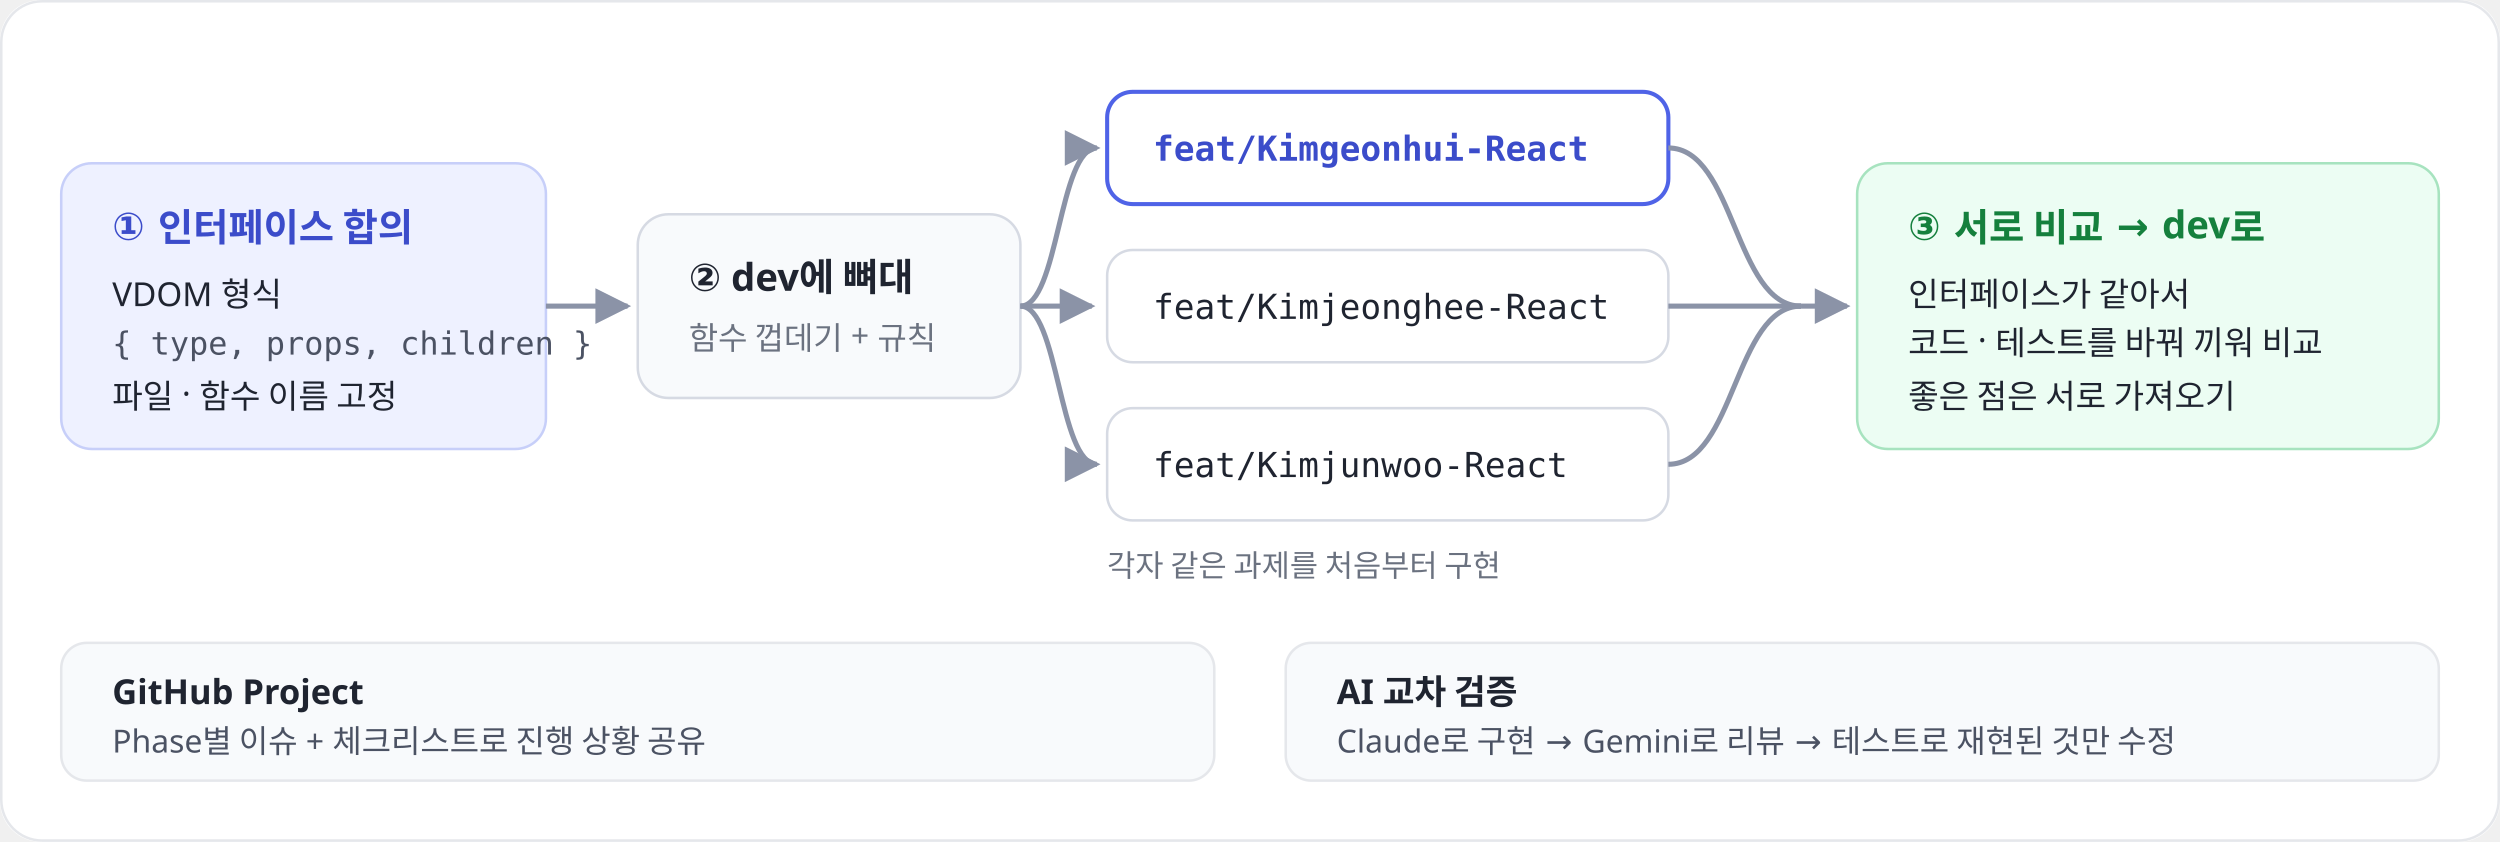
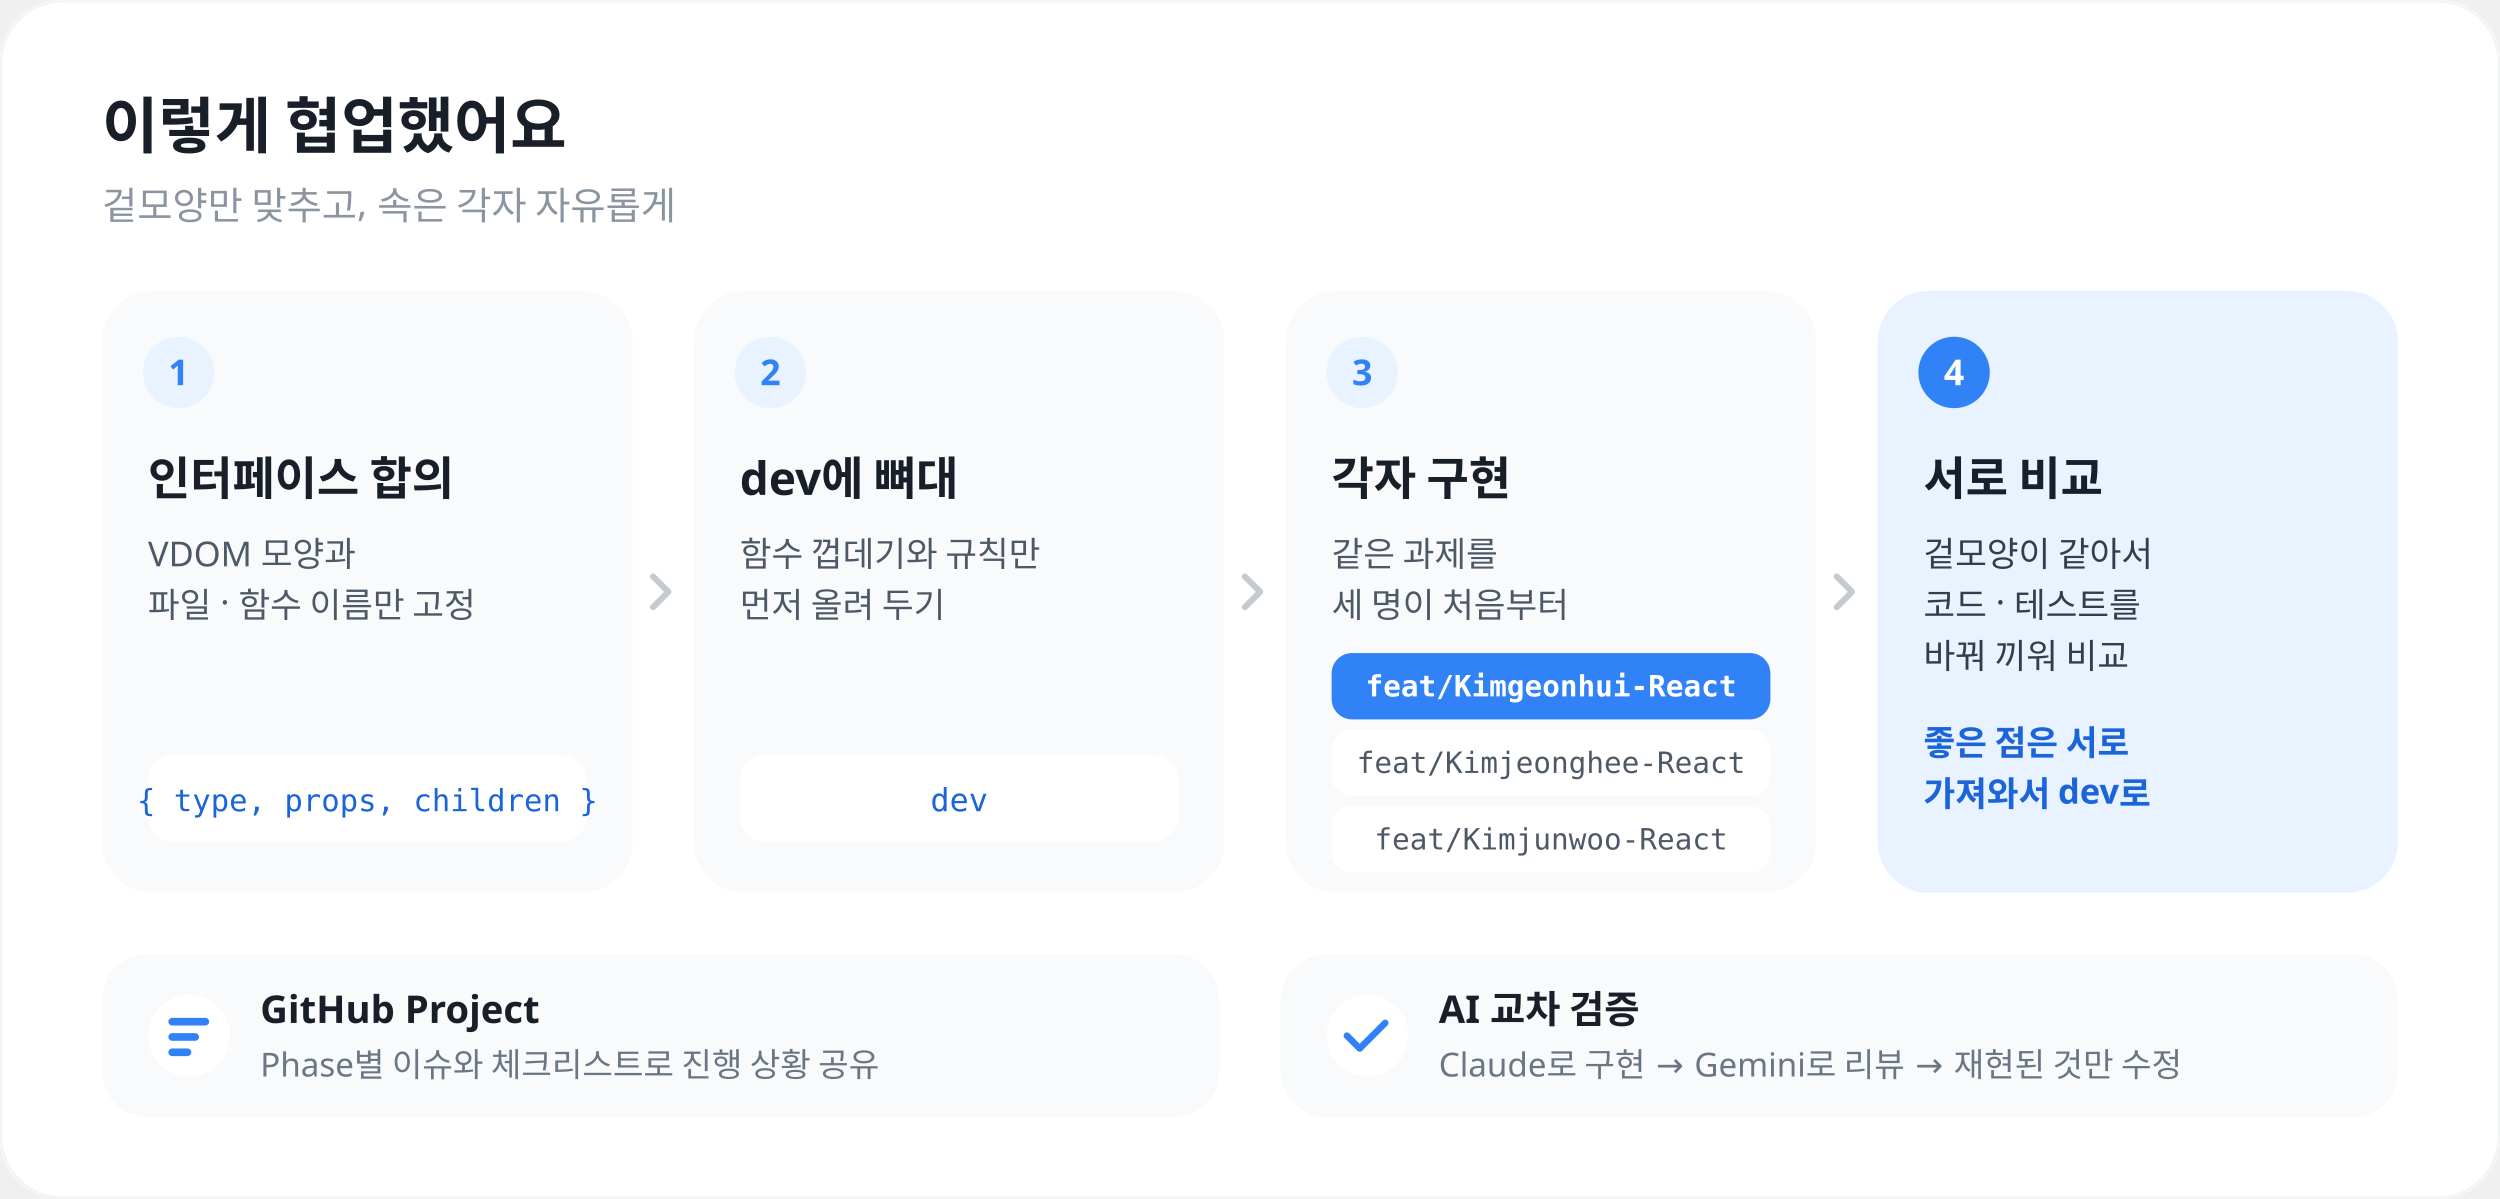
- <svg xmlns="http://www.w3.org/2000/svg" viewBox="0 0 980 330" width="980" height="330" font-family="Pretendard, 'Malgun Gothic', 'Apple SD Gothic Neo', 'Noto Sans KR', sans-serif">
+ <svg xmlns="http://www.w3.org/2000/svg" viewBox="0 0 980 470" width="980" height="470" font-family="Pretendard, 'Apple SD Gothic Neo', 'Malgun Gothic', 'Noto Sans KR', sans-serif">
  <defs>
-     <marker id="arrow" viewBox="0 0 10 10" refX="9" refY="5" markerWidth="7" markerHeight="7" orient="auto-start-reverse">
-       <path d="M0,0 L10,5 L0,10 z" fill="#8b93a7" />
-     </marker>
+     <filter id="sh" x="-10%" y="-10%" width="120%" height="130%">
+       <feDropShadow dx="0" dy="2" stdDeviation="6" flood-color="#191f28" flood-opacity="0.06" />
+     </filter>
  </defs>
-   <rect width="980" height="330" rx="16" fill="#ffffff" />
-   <rect x="0.5" y="0.5" width="979" height="329" rx="16" fill="none" stroke="#e5e7eb" />
-   <rect x="24" y="64" width="190" height="112" rx="12" fill="#eef1ff" stroke="#c7cff9" />
-   <text x="44" y="94" font-size="15" font-weight="700" fill="#3b4cca">① 인터페이스 합의</text>
-   <text x="44" y="120" font-size="13" fill="#1f2430">VDOM 형식</text>
-   <text x="44" y="139" font-size="12.5" fill="#4b5263" font-family="Consolas, monospace">{ type, props, children }</text>
-   <text x="44" y="160" font-size="13" fill="#1f2430">파일 · 함수 이름 고정</text>
-   <line x1="214" y1="120" x2="246" y2="120" stroke="#8b93a7" stroke-width="2" marker-end="url(#arrow)" />
-   <rect x="250" y="84" width="150" height="72" rx="12" fill="#f8fafc" stroke="#d6dae3" />
-   <text x="270" y="114" font-size="15" font-weight="700" fill="#1f2430">② dev에 뼈대</text>
-   <text x="270" y="137" font-size="12.5" fill="#6b7280">함수 껍데기 + 규칙</text>
-   <path d="M400 120 C 415 120, 415 58, 430 58" fill="none" stroke="#8b93a7" stroke-width="2" marker-end="url(#arrow)" />
-   <line x1="400" y1="120" x2="428" y2="120" stroke="#8b93a7" stroke-width="2" marker-end="url(#arrow)" />
-   <path d="M400 120 C 415 120, 415 182, 430 182" fill="none" stroke="#8b93a7" stroke-width="2" marker-end="url(#arrow)" />
-   <rect x="434" y="36" width="220" height="44" rx="10" fill="#ffffff" stroke="#4f63e7" stroke-width="1.6" />
-   <text x="452" y="63" font-size="13.5" font-weight="700" fill="#3b4cca" font-family="Consolas, monospace">feat/Kimgeonhui-React</text>
-   <rect x="434" y="98" width="220" height="44" rx="10" fill="#ffffff" stroke="#d6dae3" />
-   <text x="452" y="125" font-size="13.5" fill="#1f2430" font-family="Consolas, monospace">feat/Kimjeonghee-React</text>
-   <rect x="434" y="160" width="220" height="44" rx="10" fill="#ffffff" stroke="#d6dae3" />
-   <text x="452" y="187" font-size="13.5" fill="#1f2430" font-family="Consolas, monospace">feat/Kimjunwoo-React</text>
-   <text x="434" y="226" font-size="12" fill="#6b7280">각자 같은 과제를 처음부터 구현</text>
-   <path d="M654 58 C 680 58, 680 120, 706 120" fill="none" stroke="#8b93a7" stroke-width="2" />
-   <line x1="654" y1="120" x2="706" y2="120" stroke="#8b93a7" stroke-width="2" />
-   <path d="M654 182 C 680 182, 680 120, 706 120" fill="none" stroke="#8b93a7" stroke-width="2" />
-   <line x1="706" y1="120" x2="724" y2="120" stroke="#8b93a7" stroke-width="2" marker-end="url(#arrow)" />
-   <rect x="728" y="64" width="228" height="112" rx="12" fill="#ecfdf3" stroke="#a7e3bf" />
-   <text x="748" y="94" font-size="15" font-weight="700" fill="#15803d">③ 서로 비교 → dev로</text>
-   <text x="748" y="120" font-size="13" fill="#1f2430">인터페이스가 같아서</text>
-   <text x="748" y="139" font-size="13" fill="#1f2430">코드 · 테스트를 바꿔 끼워 비교</text>
-   <text x="748" y="160" font-size="13" fill="#1f2430">좋은 점은 서로 가져오기</text>
-   <rect x="24" y="252" width="452" height="54" rx="10" fill="#f8fafc" stroke="#e5e7eb" />
-   <text x="44" y="276" font-size="13.5" font-weight="700" fill="#1f2430">GitHub Project</text>
-   <text x="44" y="295" font-size="12.5" fill="#4b5263">Phase별 이슈 + 체크리스트로 진행 상황 공유</text>
-   <rect x="504" y="252" width="452" height="54" rx="10" fill="#f8fafc" stroke="#e5e7eb" />
-   <text x="524" y="276" font-size="13.5" font-weight="700" fill="#1f2430">AI 교차 검증</text>
-   <text x="524" y="295" font-size="12.5" fill="#4b5263">Claude로 구현 → Gemini로 리뷰 → 테스트로 재현된 것만 수정</text>
+   <rect width="980" height="470" rx="24" fill="#ffffff" />
+   <rect x="0.5" y="0.5" width="979" height="469" rx="24" fill="none" stroke="#f2f4f6" />
+   <text x="40" y="58" font-size="24" font-weight="800" fill="#191f28">이렇게 협업했어요</text>
+   <text x="40" y="86" font-size="15" fill="#8b95a1">겉모양만 맞추고, 속은 각자 자유롭게</text>
+   <g font-size="13.5" fill="#4e5968">
+     <rect x="40" y="114" width="208" height="236" rx="20" fill="#f9fafb" />
+     <circle cx="70" cy="146" r="14" fill="#e8f3ff" />
+     <text x="70" y="151" font-size="14" font-weight="800" fill="#3182f6" text-anchor="middle">1</text>
+     <text x="58" y="194" font-size="18" font-weight="800" fill="#191f28">인터페이스 합의</text>
+     <text x="58" y="222">VDOM 모양과</text>
+     <text x="58" y="242">파일 · 함수 이름만 고정</text>
+     <rect x="58" y="296" width="172" height="34" rx="10" fill="#ffffff" />
+     <text x="144" y="318" font-size="12" fill="#1b64da" text-anchor="middle" font-family="'JetBrains Mono', Consolas, monospace">{ type, props, children }</text>
+     <rect x="272" y="114" width="208" height="236" rx="20" fill="#f9fafb" />
+     <circle cx="302" cy="146" r="14" fill="#e8f3ff" />
+     <text x="302" y="151" font-size="14" font-weight="800" fill="#3182f6" text-anchor="middle">2</text>
+     <text x="290" y="194" font-size="18" font-weight="800" fill="#191f28">dev에 뼈대</text>
+     <text x="290" y="222">함수 껍데기와 규칙만</text>
+     <text x="290" y="242">먼저 올려 두기</text>
+     <rect x="290" y="296" width="172" height="34" rx="10" fill="#ffffff" />
+     <text x="376" y="318" font-size="12.5" fill="#1b64da" text-anchor="middle" font-family="'JetBrains Mono', Consolas, monospace">dev</text>
+     <rect x="504" y="114" width="208" height="236" rx="20" fill="#f9fafb" />
+     <circle cx="534" cy="146" r="14" fill="#e8f3ff" />
+     <text x="534" y="151" font-size="14" font-weight="800" fill="#3182f6" text-anchor="middle">3</text>
+     <text x="522" y="194" font-size="18" font-weight="800" fill="#191f28">각자 구현</text>
+     <text x="522" y="222">같은 과제를</text>
+     <text x="522" y="242">세 명이 처음부터</text>
+     <g font-size="11.5" font-family="'JetBrains Mono', Consolas, monospace" text-anchor="middle">
+       <rect x="522" y="256" width="172" height="26" rx="8" fill="#3182f6" />
+       <text x="608" y="273" fill="#ffffff" font-weight="700">feat/Kimgeonhui-React</text>
+       <rect x="522" y="286" width="172" height="26" rx="8" fill="#ffffff" />
+       <text x="608" y="303" fill="#4e5968">feat/Kimjeonghee-React</text>
+       <rect x="522" y="316" width="172" height="26" rx="8" fill="#ffffff" />
+       <text x="608" y="333" fill="#4e5968">feat/Kimjunwoo-React</text>
+     </g>
+     <rect x="736" y="114" width="204" height="236" rx="20" fill="#e8f3ff" />
+     <circle cx="766" cy="146" r="14" fill="#3182f6" />
+     <text x="766" y="151" font-size="14" font-weight="800" fill="#ffffff" text-anchor="middle">4</text>
+     <text x="754" y="194" font-size="18" font-weight="800" fill="#191f28">서로 비교</text>
+     <text x="754" y="222" fill="#333d4b">겉모양이 같아서</text>
+     <text x="754" y="242" fill="#333d4b">코드 · 테스트를</text>
+     <text x="754" y="262" fill="#333d4b">바꿔 끼워 비교</text>
+     <text x="754" y="296" font-weight="700" fill="#1b64da">좋은 점은 서로</text>
+     <text x="754" y="316" font-weight="700" fill="#1b64da">가져와서 dev로</text>
+   </g>
+   <g fill="none" stroke="#c4cad2" stroke-width="2.4" stroke-linecap="round" stroke-linejoin="round">
+     <path d="M256 226 l6 6 l-6 6" />
+     <path d="M488 226 l6 6 l-6 6" />
+     <path d="M720 226 l6 6 l-6 6" />
+   </g>
+   <g>
+     <rect x="40" y="374" width="438" height="64" rx="18" fill="#f9fafb" />
+     <circle cx="74" cy="406" r="16" fill="#ffffff" />
+     <rect x="66" y="399" width="16" height="3" rx="1.5" fill="#3182f6" />
+     <rect x="66" y="405" width="12" height="3" rx="1.5" fill="#3182f6" />
+     <rect x="66" y="411" width="9" height="3" rx="1.5" fill="#3182f6" />
+     <text x="102" y="401" font-size="15" font-weight="800" fill="#191f28">GitHub Project</text>
+     <text x="102" y="422" font-size="13" fill="#6b7684">Phase별 이슈와 체크리스트로 진행 상황 공유</text>
+     <rect x="502" y="374" width="438" height="64" rx="18" fill="#f9fafb" />
+     <circle cx="536" cy="406" r="16" fill="#ffffff" />
+     <path d="M528 406 l5 5 l10 -10" fill="none" stroke="#3182f6" stroke-width="2.6" stroke-linecap="round" stroke-linejoin="round" />
+     <text x="564" y="401" font-size="15" font-weight="800" fill="#191f28">AI 교차 검증</text>
+     <text x="564" y="422" font-size="13" fill="#6b7684">Claude로 구현 → Gemini로 리뷰 → 재현된 것만 수정</text>
+   </g>
</svg>
